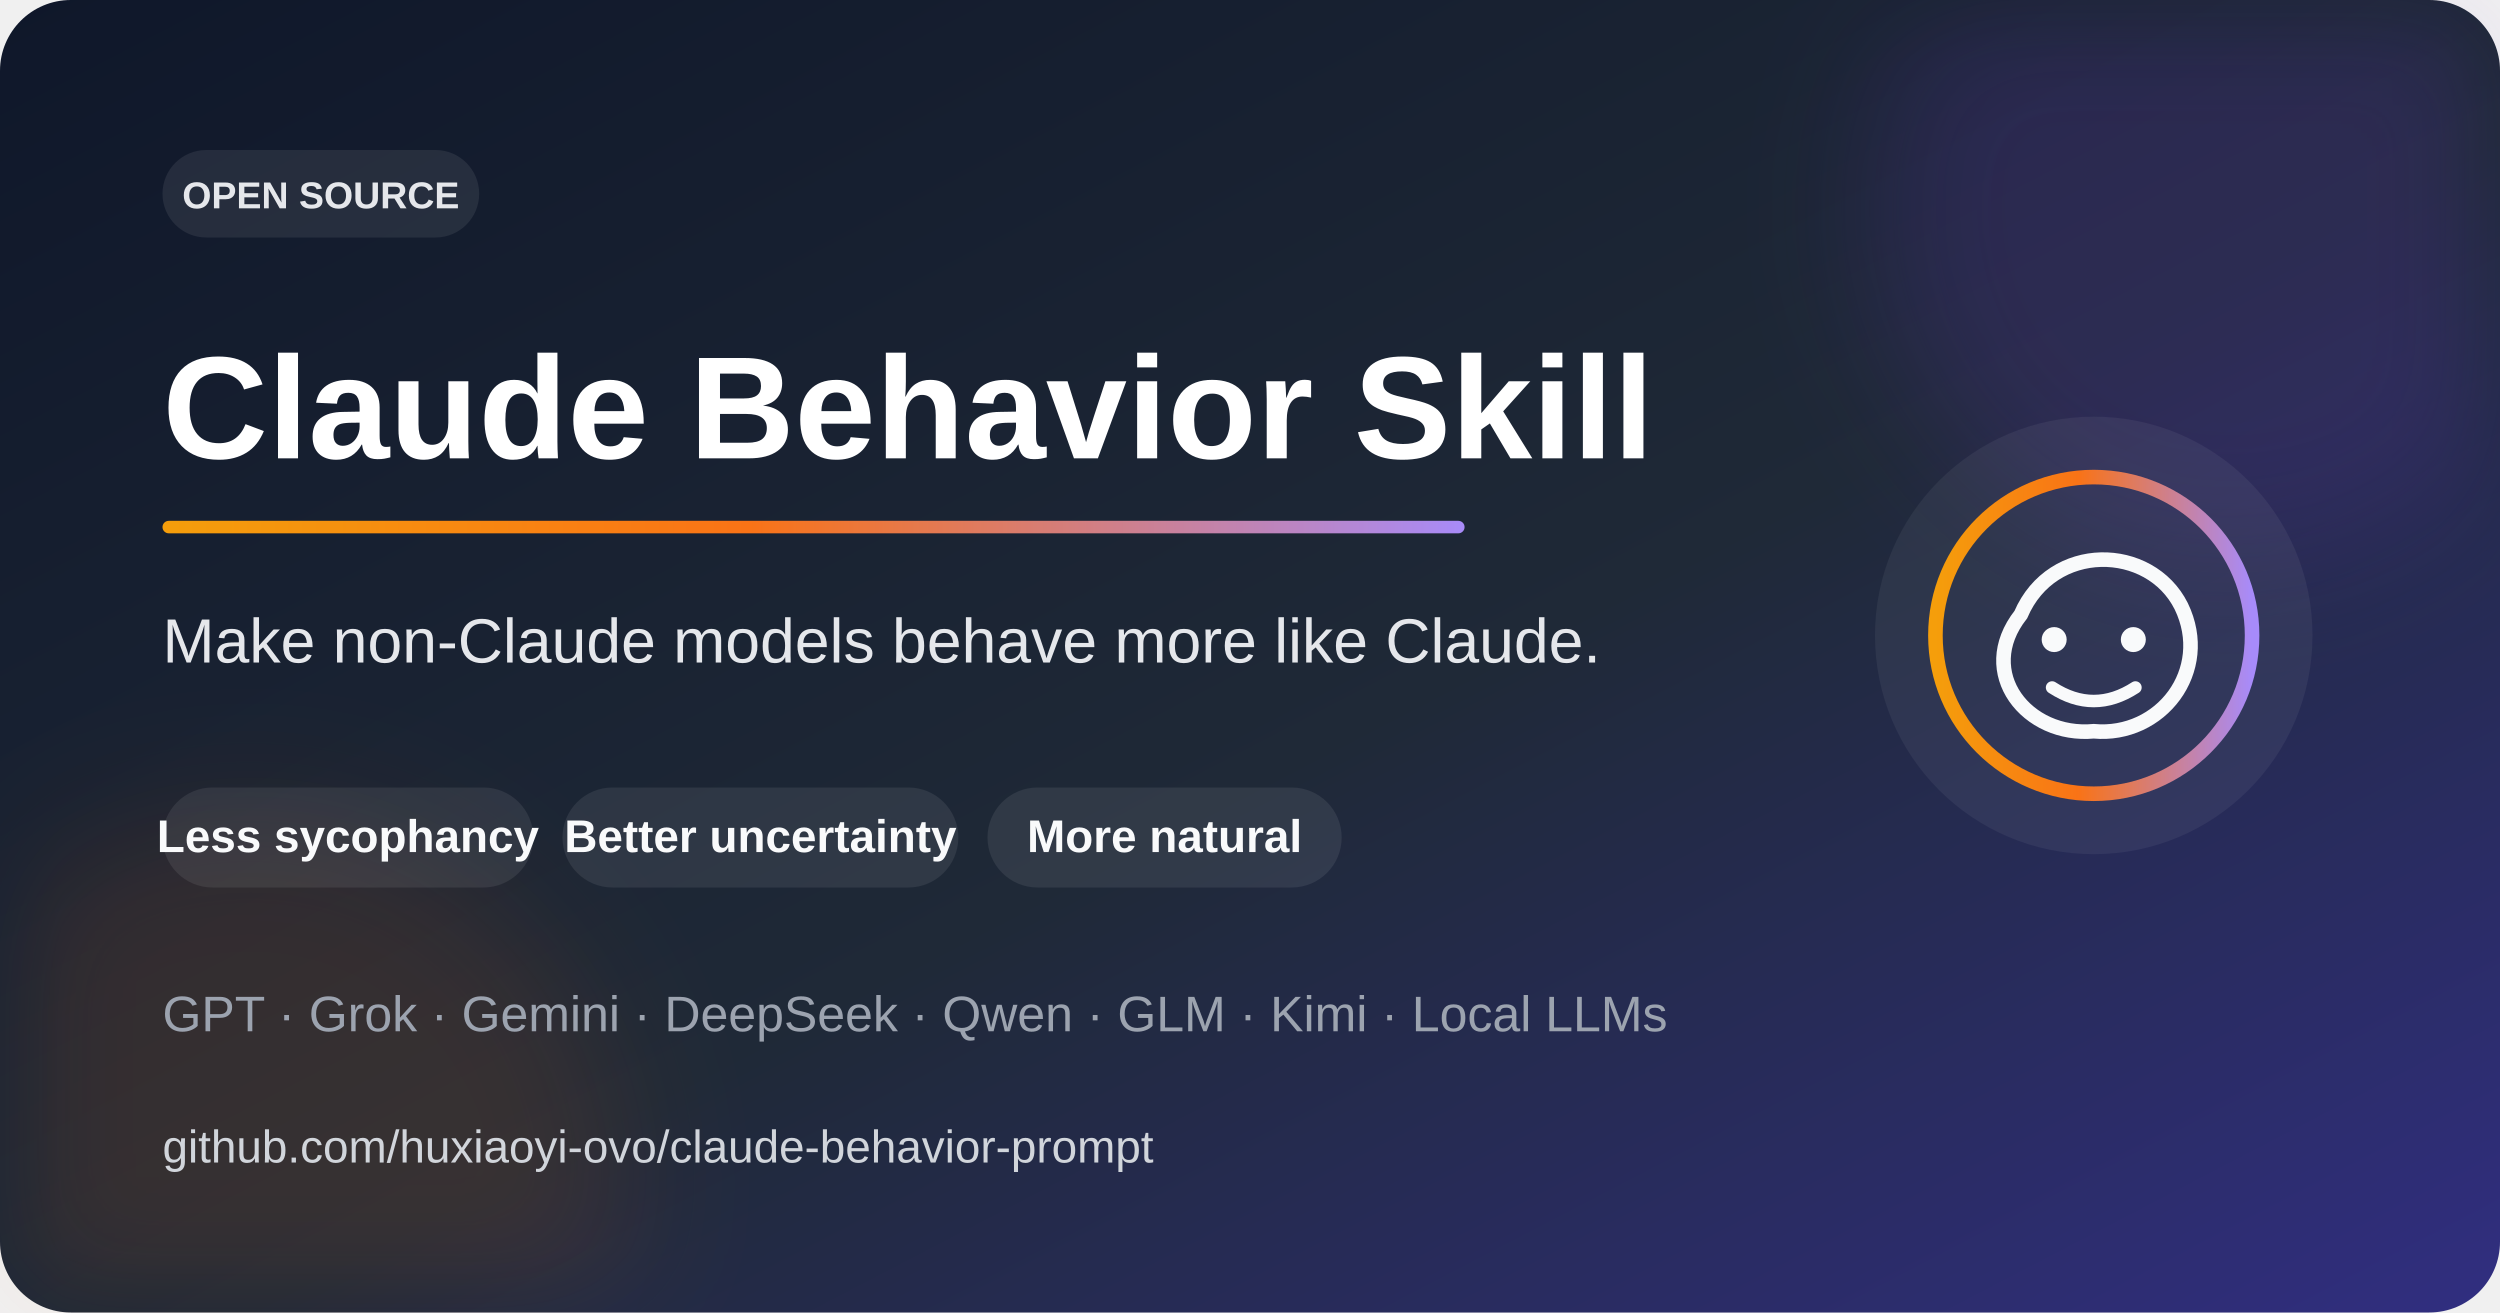
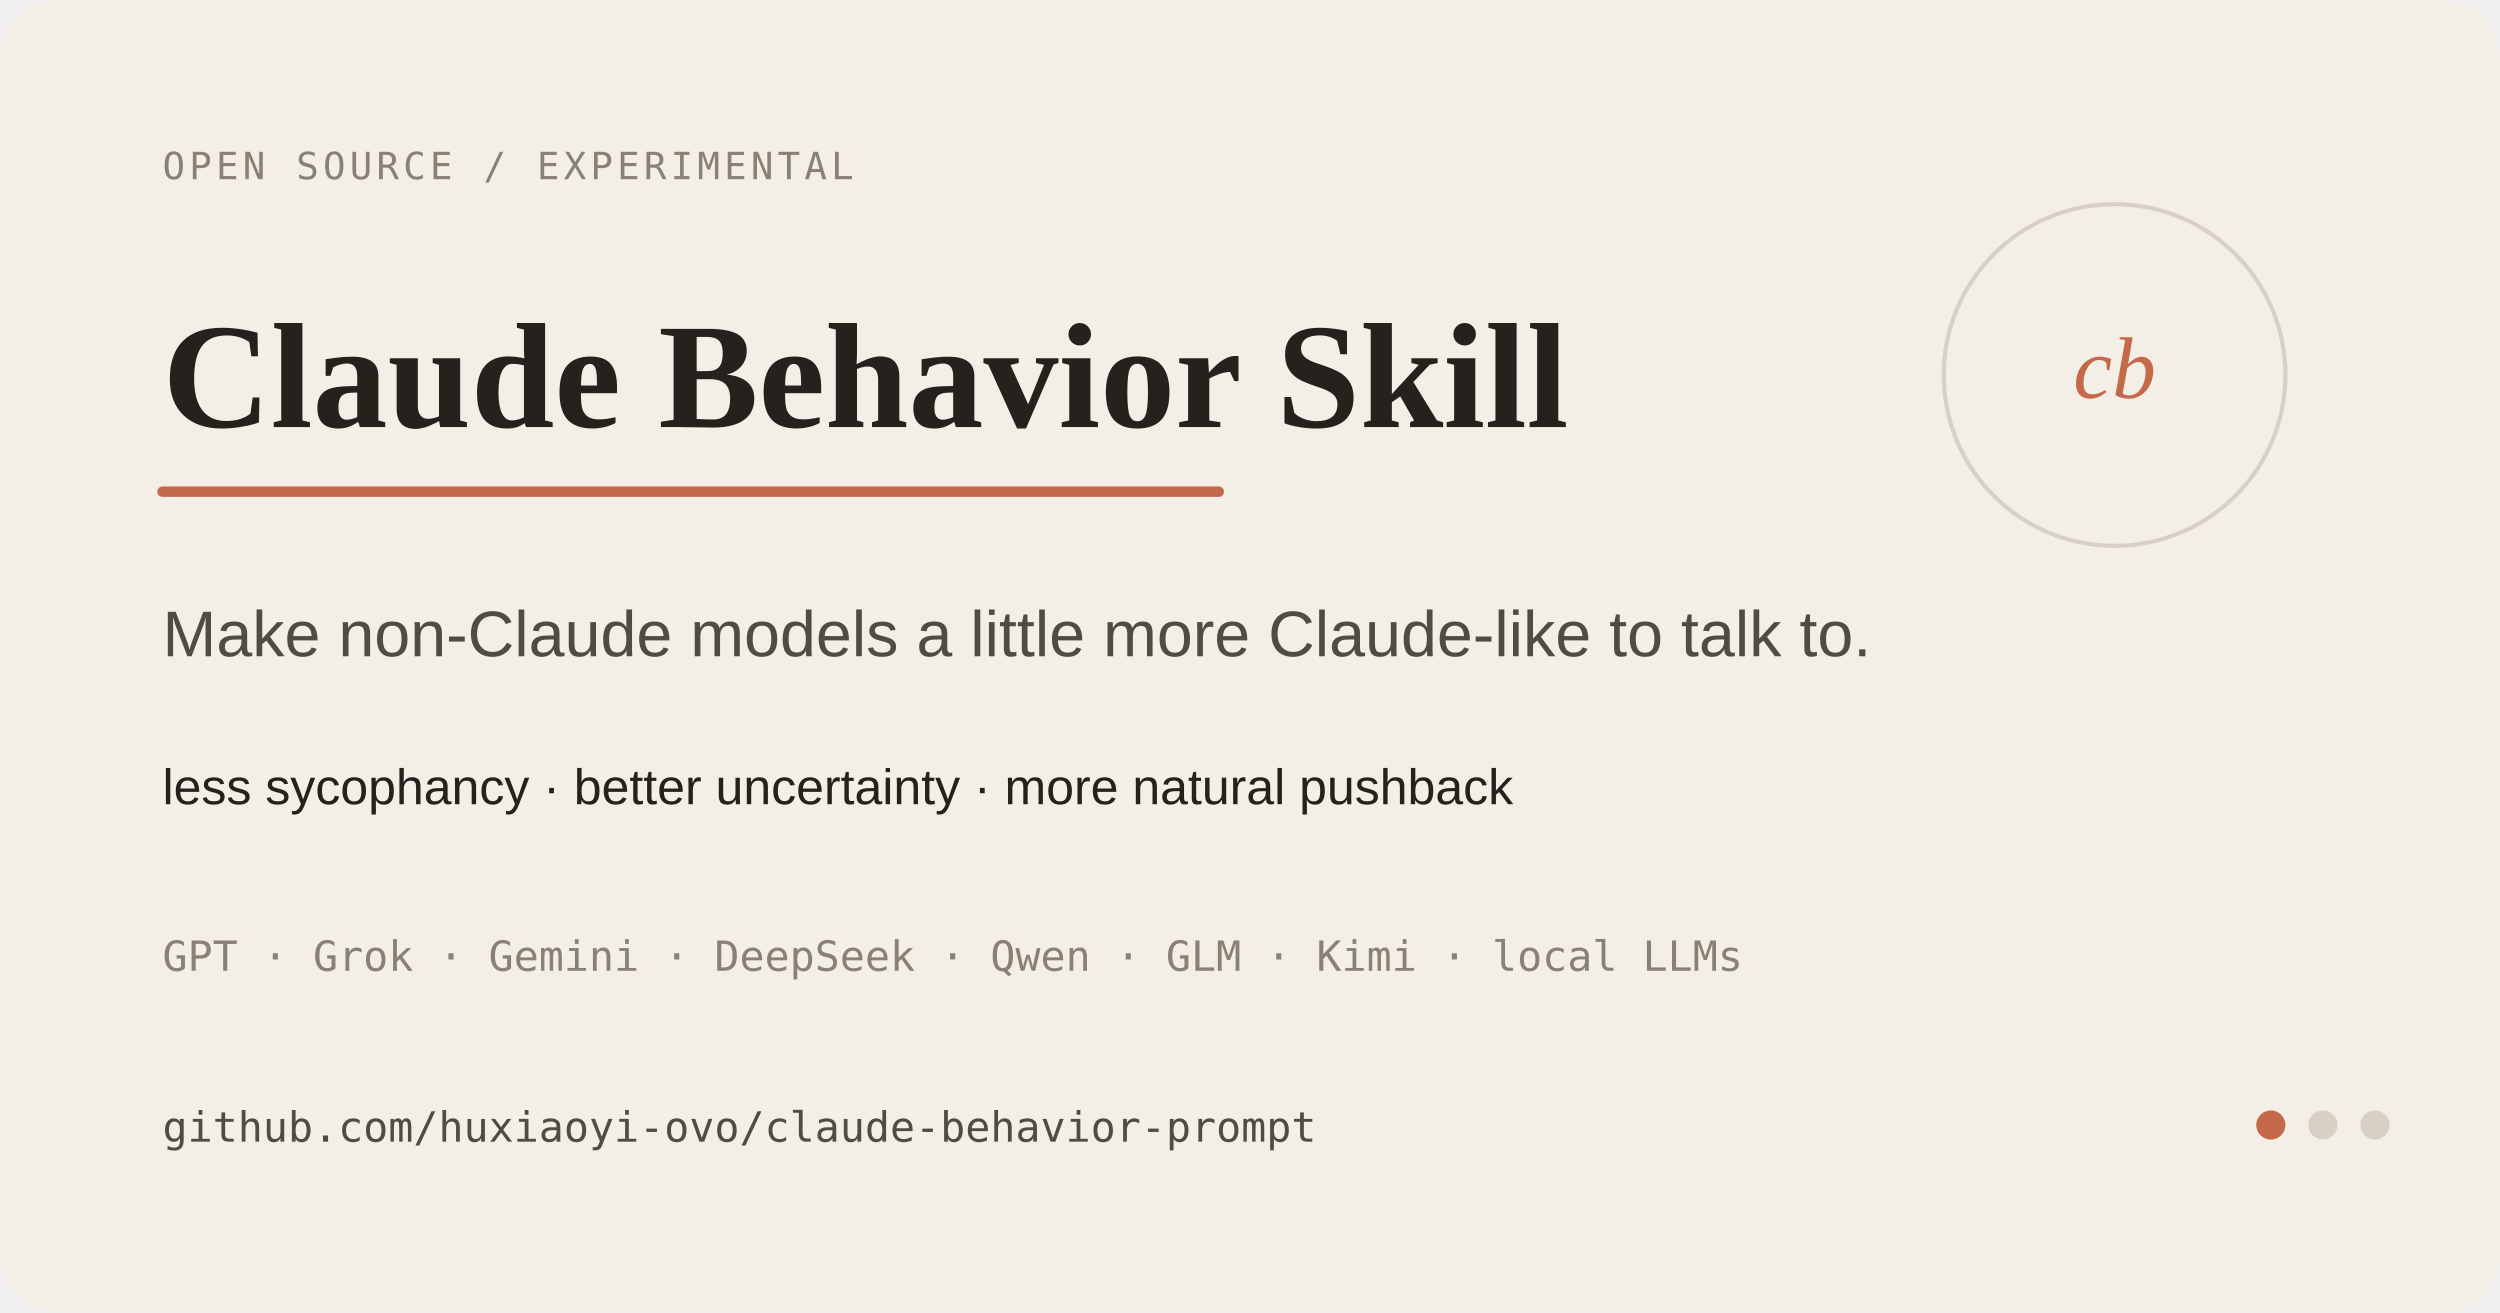
<svg xmlns="http://www.w3.org/2000/svg" width="1200" height="630" viewBox="0 0 1200 630" role="img" aria-label="Claude Behavior Skill social card">
-   <defs>
-     <linearGradient id="bg" x1="0" y1="0" x2="1" y2="1">
-       <stop offset="0%" stop-color="#0f172a" />
-       <stop offset="55%" stop-color="#1f2937" />
-       <stop offset="100%" stop-color="#312e81" />
-     </linearGradient>
-     <linearGradient id="accent" x1="0" y1="0" x2="1" y2="0">
-       <stop offset="0%" stop-color="#f59e0b" />
-       <stop offset="45%" stop-color="#f97316" />
-       <stop offset="100%" stop-color="#a78bfa" />
-     </linearGradient>
-     <filter id="glow" x="-50%" y="-50%" width="200%" height="200%">
-       <feGaussianBlur stdDeviation="32" />
-     </filter>
-   </defs>
-   <rect width="1200" height="630" rx="34" fill="url(#bg)" />
-   <circle cx="1070" cy="100" r="170" fill="#7c3aed" opacity="0.15" filter="url(#glow)" />
-   <circle cx="120" cy="570" r="180" fill="#f97316" opacity="0.11" filter="url(#glow)" />
-   <rect x="78" y="72" width="152" height="42" rx="21" fill="#ffffff" opacity="0.08" />
-   <text x="154" y="100" text-anchor="middle" fill="#e5e7eb" font-family="Arial, Helvetica, sans-serif" font-size="18" font-weight="700">OPEN SOURCE</text>
-   <text x="78" y="220" fill="#ffffff" font-family="Arial, Helvetica, sans-serif" font-size="70" font-weight="800">Claude Behavior Skill</text>
-   <rect x="78" y="250" width="625" height="6" rx="3" fill="url(#accent)" />
-   <text x="78" y="318" fill="#e5e7eb" font-family="Arial, Helvetica, sans-serif" font-size="30">Make non-Claude models behave more like Claude.</text>
-   <g font-family="Arial, Helvetica, sans-serif" font-size="22" font-weight="700">
-     <rect x="78" y="378" width="178" height="48" rx="24" fill="#ffffff" opacity="0.08" />
-     <text x="167" y="409" text-anchor="middle" fill="#f9fafb">Less sycophancy</text>
-     <rect x="270" y="378" width="190" height="48" rx="24" fill="#ffffff" opacity="0.08" />
-     <text x="365" y="409" text-anchor="middle" fill="#f9fafb">Better uncertainty</text>
-     <rect x="474" y="378" width="170" height="48" rx="24" fill="#ffffff" opacity="0.08" />
-     <text x="559" y="409" text-anchor="middle" fill="#f9fafb">More natural</text>
+   <rect width="1200" height="630" rx="28" fill="#F3EFE7" />
+   <text x="78" y="86" fill="#8A8174" font-family="ui-monospace, SFMono-Regular, Menlo, Consolas, monospace" font-size="18" letter-spacing="2">OPEN SOURCE / EXPERIMENTAL</text>
+   <text x="78" y="205" fill="#25211D" font-family="Georgia, 'Times New Roman', serif" font-size="72" font-weight="700">Claude Behavior Skill</text>
+   <line x1="78" y1="236" x2="585" y2="236" stroke="#C46A4A" stroke-width="5" stroke-linecap="round" />
+   <text x="78" y="315" fill="#514B44" font-family="Arial, Helvetica, sans-serif" font-size="31">Make non-Claude models a little more Claude-like to talk to.</text>
+   <text x="78" y="386" fill="#25211D" font-family="Arial, Helvetica, sans-serif" font-size="24">less sycophancy  ·  better uncertainty  ·  more natural pushback</text>
+   <text x="78" y="466" fill="#8A8174" font-family="ui-monospace, SFMono-Regular, Menlo, Consolas, monospace" font-size="20">GPT · Grok · Gemini · DeepSeek · Qwen · GLM · Kimi · local LLMs</text>
+   <text x="78" y="548" fill="#514B44" font-family="ui-monospace, SFMono-Regular, Menlo, Consolas, monospace" font-size="20">github.com/huxiaoyi-ovo/claude-behavior-prompt</text>
+   <g transform="translate(1015 180)">
+     <circle cx="0" cy="0" r="82" fill="none" stroke="#D8D0C4" stroke-width="2" />
+     <text x="0" y="11" text-anchor="middle" fill="#C46A4A" font-family="Georgia, 'Times New Roman', serif" font-size="42" font-style="italic">cb</text>
  </g>
-   <text x="78" y="495" fill="#9ca3af" font-family="Arial, Helvetica, sans-serif" font-size="24">GPT · Grok · Gemini · DeepSeek · Qwen · GLM · Kimi · Local LLMs</text>
-   <text x="78" y="558" fill="#d1d5db" font-family="Arial, Helvetica, sans-serif" font-size="22">github.com/huxiaoyi-ovo/claude-behavior-prompt</text>
-   <g transform="translate(1005 305)">
-     <circle cx="0" cy="0" r="105" fill="#ffffff" opacity="0.055" />
-     <circle cx="0" cy="0" r="76" fill="none" stroke="url(#accent)" stroke-width="7" />
-     <path d="M-35 -10 C-20 -45, 27 -44, 42 -14 C57 17, 32 49, 0 46 C-32 49, -57 18, -35 -10 Z" fill="none" stroke="#f9fafb" stroke-width="7" stroke-linecap="round" />
-     <circle cx="-19" cy="2" r="6" fill="#f9fafb" />
-     <circle cx="19" cy="2" r="6" fill="#f9fafb" />
-     <path d="M-20 25 Q0 38 20 25" fill="none" stroke="#f9fafb" stroke-width="6" stroke-linecap="round" />
-   </g>
+   <circle cx="1090" cy="540" r="7" fill="#C46A4A" />
+   <circle cx="1115" cy="540" r="7" fill="#D8D0C4" />
+   <circle cx="1140" cy="540" r="7" fill="#D8D0C4" />
</svg>
